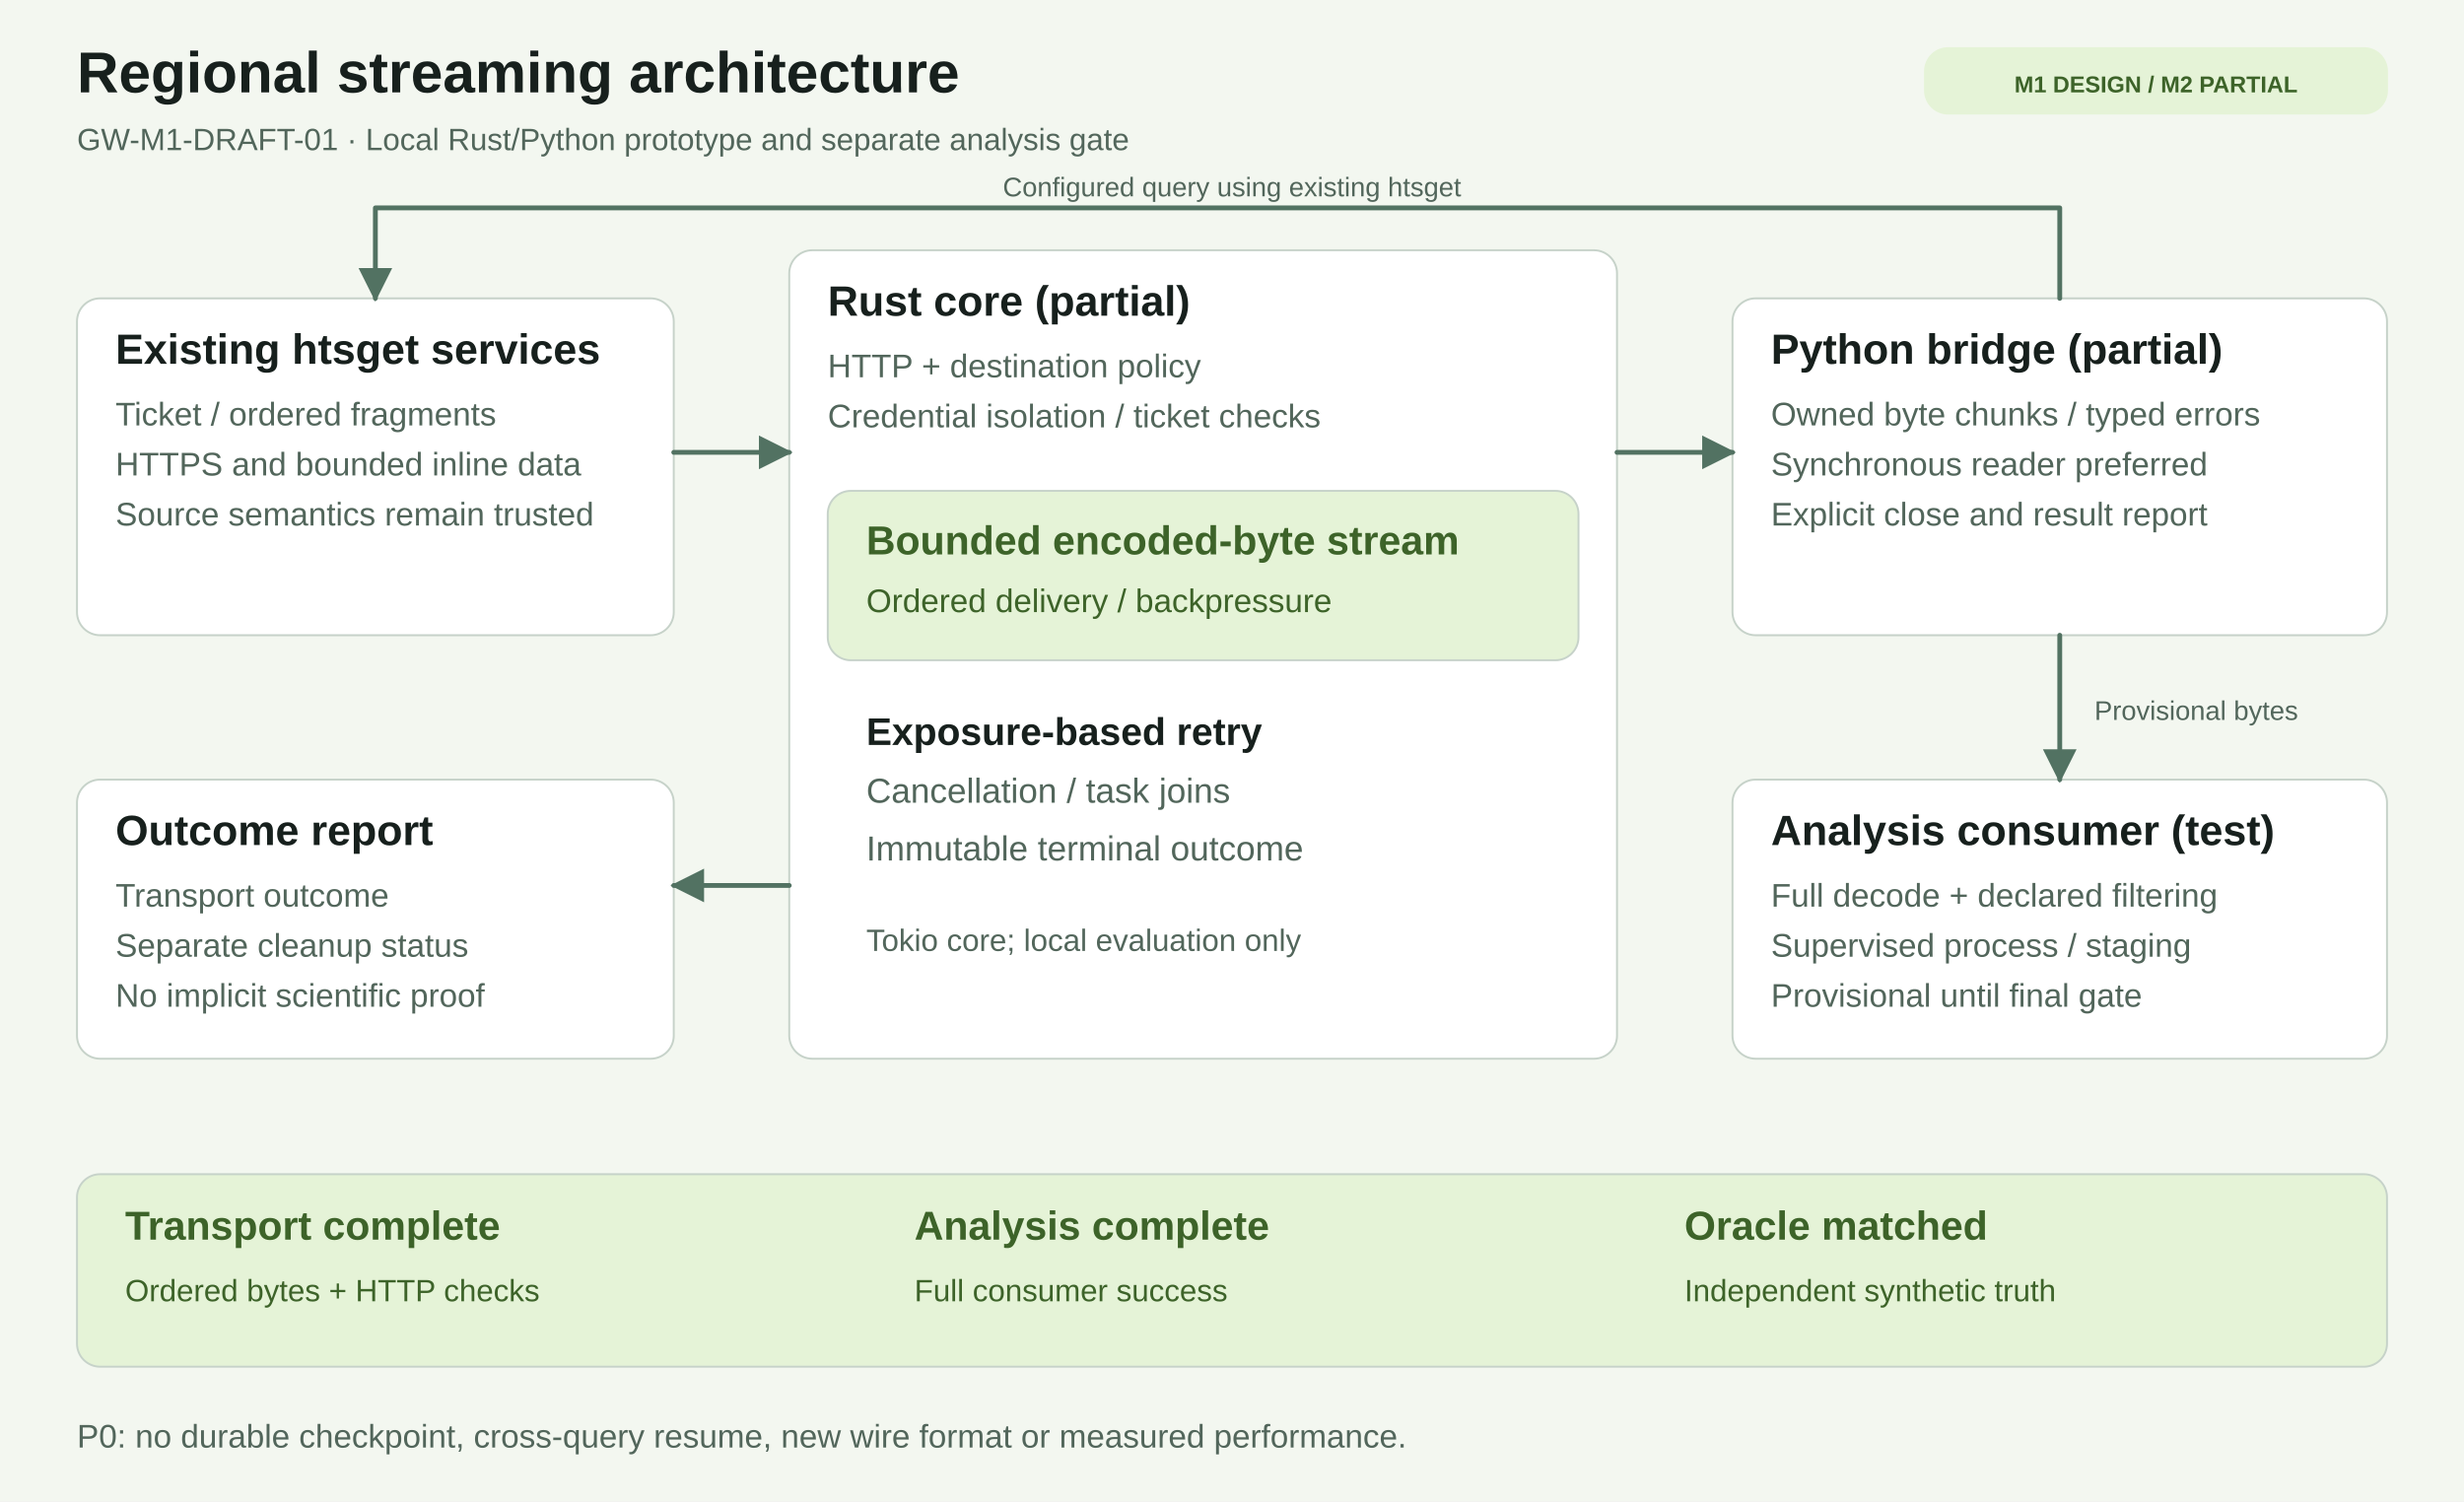
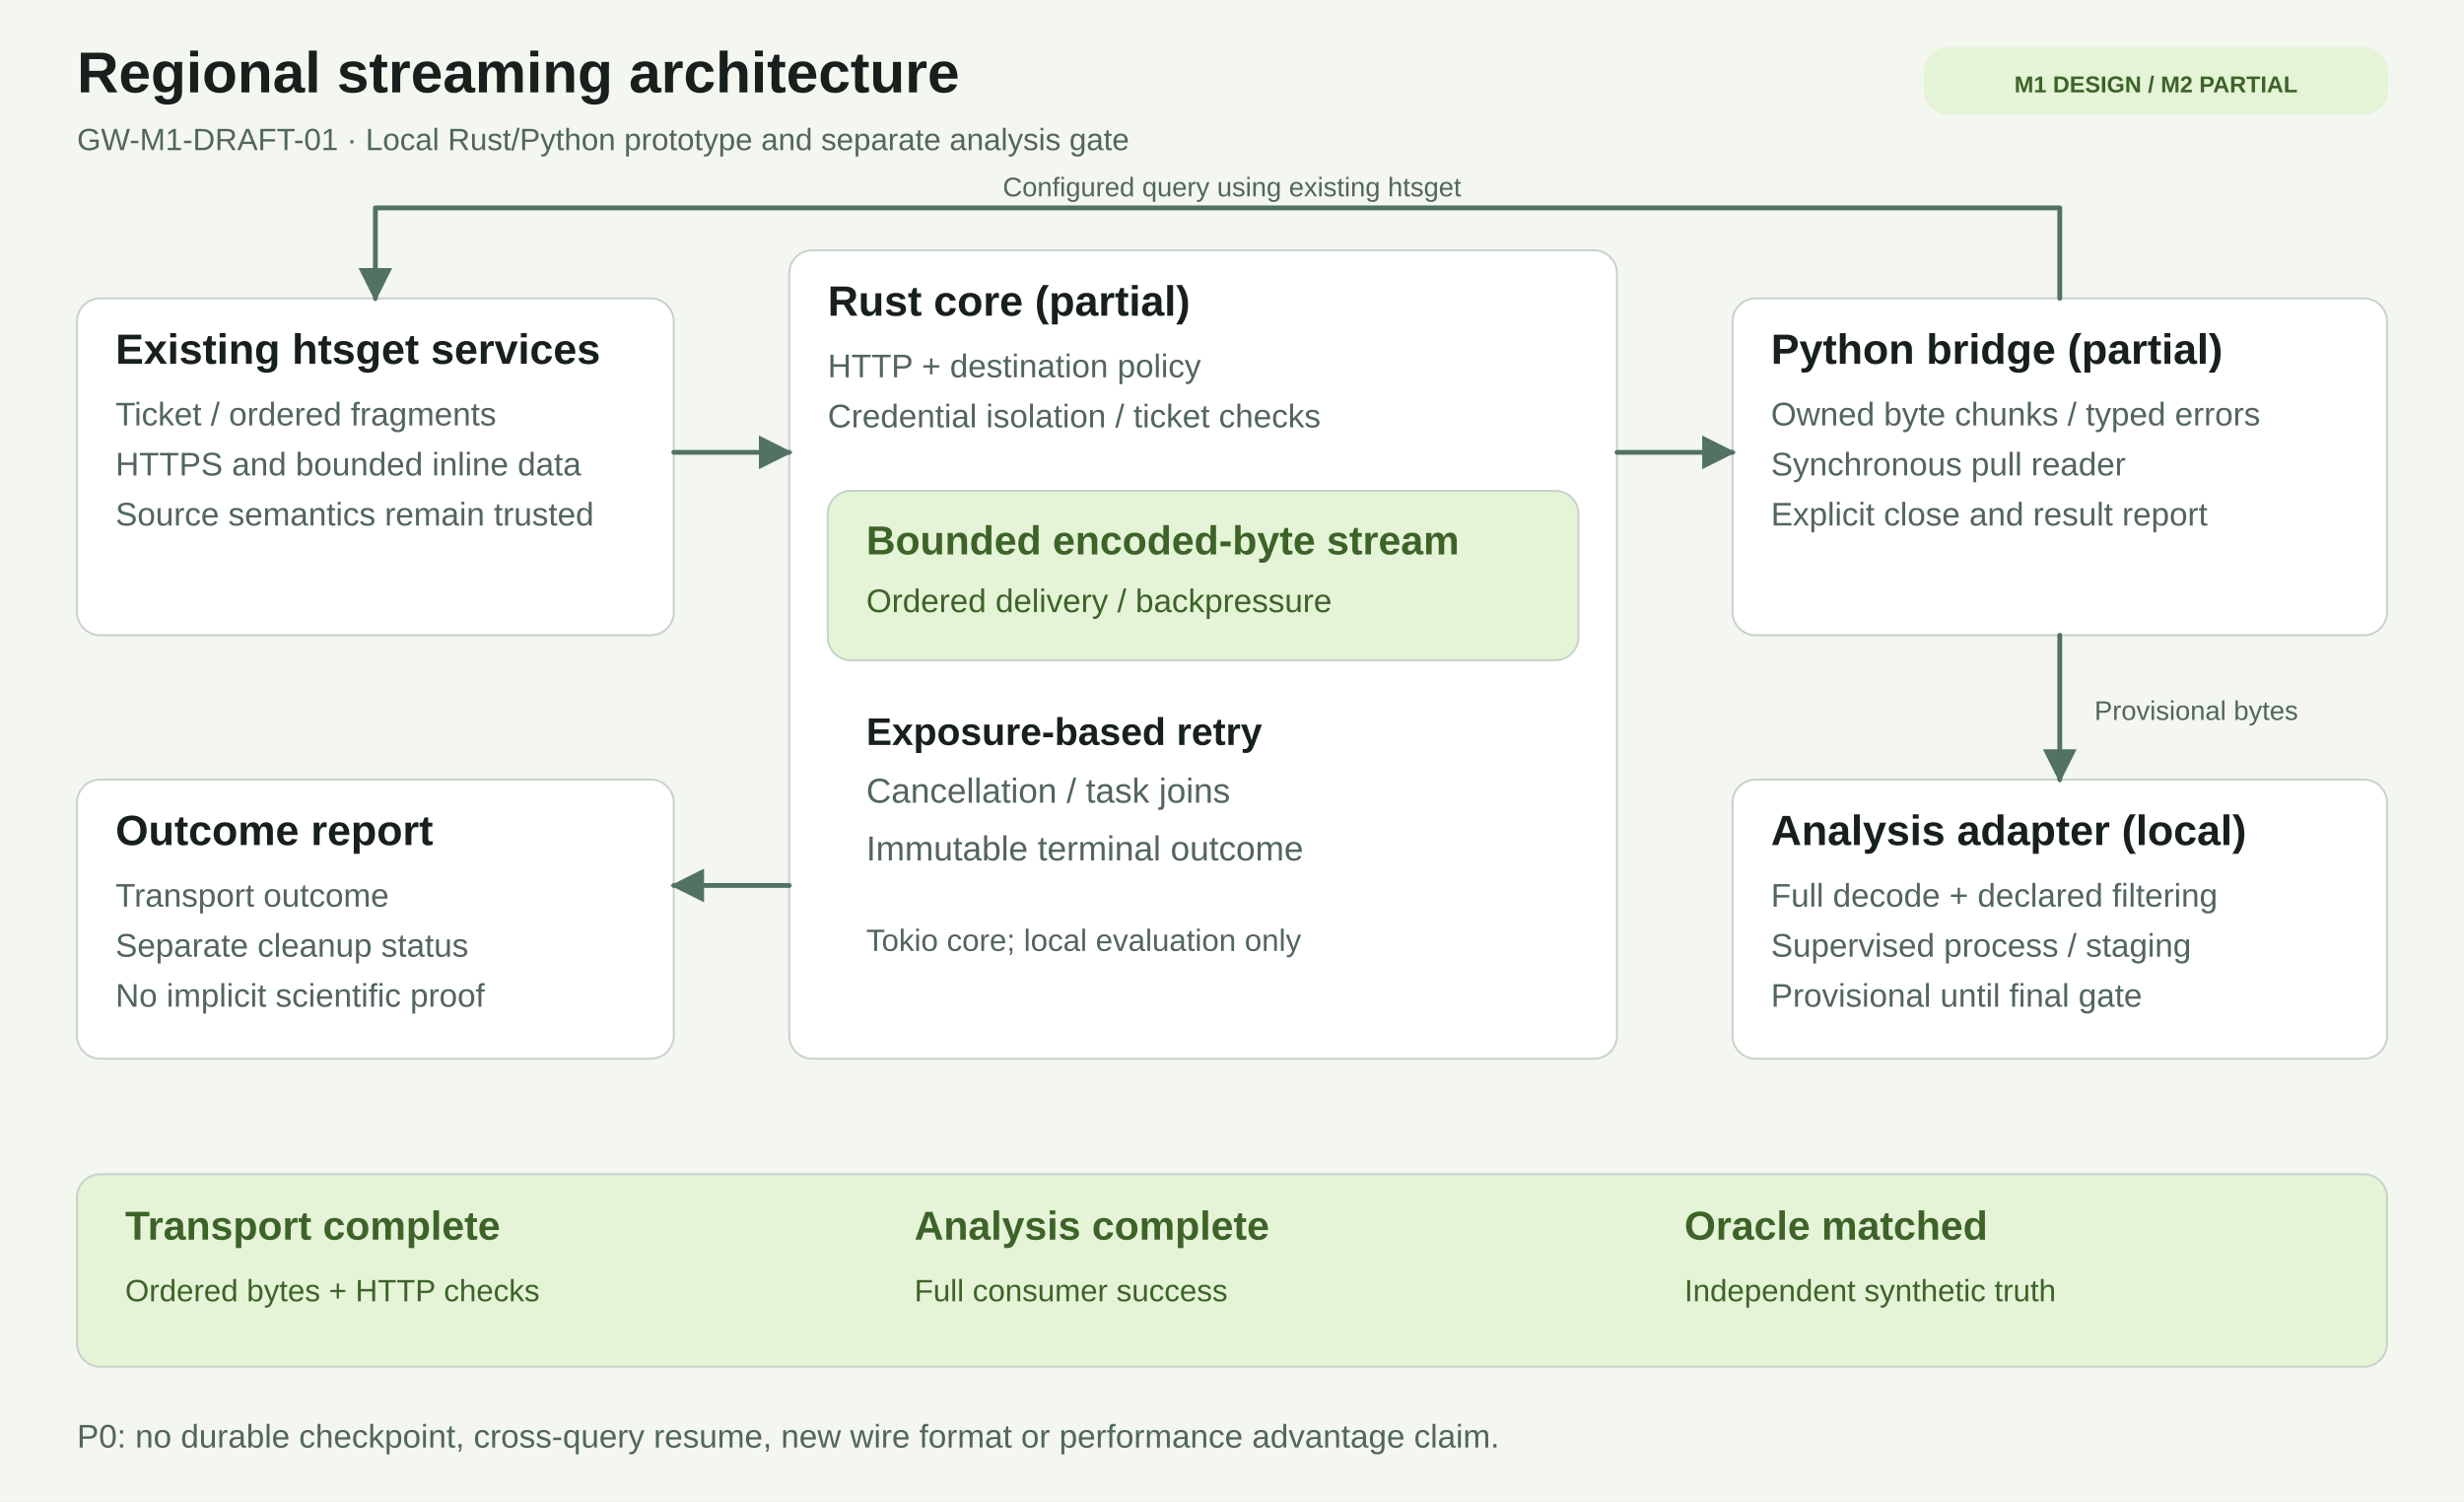
<svg xmlns="http://www.w3.org/2000/svg" width="1280" height="780" viewBox="0 0 1280 780" role="img" aria-labelledby="title desc">
  <style>text { font-family: Arial, Helvetica, sans-serif; } path { stroke-linecap: round; stroke-linejoin: round; }</style>
  <rect width="1280" height="780" fill="#f3f7f0" />
  <defs>
    <marker id="arrow" viewBox="0 0 10 10" refX="9" refY="5" markerWidth="7" markerHeight="7" orient="auto">
      <path d="M0 0 L10 5 L0 10 Z" fill="#527262" />
    </marker>
  </defs>
  <text x="40" y="48" font-size="30" fill="#17201d" font-weight="700" text-anchor="start">Regional streaming architecture</text>
  <text x="40" y="78" font-size="16" fill="#52665b" font-weight="400" text-anchor="start">GW-M1-DRAFT-01 · Local Rust/Python prototype and separate analysis gate</text>
  <rect x="1000" y="25" width="240" height="34" rx="12" fill="#e5f3d7" stroke="#e5f3d7" />
  <text x="1120" y="48" font-size="12" fill="#3d6329" font-weight="700" text-anchor="middle">M1 DESIGN / M2 PARTIAL</text>
  <rect x="40" y="155" width="310" height="175" rx="12" fill="#ffffff" stroke="#c6d2c9" />
  <text x="60" y="189" font-size="22" fill="#17201d" font-weight="700" text-anchor="start">Existing htsget services</text>
  <text x="60" y="221" font-size="17" fill="#52665b" font-weight="400" text-anchor="start">Ticket / ordered fragments</text>
  <text x="60" y="247" font-size="17" fill="#52665b" font-weight="400" text-anchor="start">HTTPS and bounded inline data</text>
  <text x="60" y="273" font-size="17" fill="#52665b" font-weight="400" text-anchor="start">Source semantics remain trusted</text>
  <rect x="410" y="130" width="430" height="420" rx="12" fill="#ffffff" stroke="#c6d2c9" />
  <text x="430" y="164" font-size="22" fill="#17201d" font-weight="700" text-anchor="start">Rust core (partial)</text>
  <text x="430" y="196" font-size="17" fill="#52665b" font-weight="400" text-anchor="start">HTTP + destination policy</text>
  <text x="430" y="222" font-size="17" fill="#52665b" font-weight="400" text-anchor="start">Credential isolation / ticket checks</text>
  <rect x="430" y="255" width="390" height="88" rx="12" fill="#e5f3d7" stroke="#c6d2c9" />
  <text x="450" y="288" font-size="21" fill="#3d6329" font-weight="700" text-anchor="start">Bounded encoded-byte stream</text>
  <text x="450" y="318" font-size="17" fill="#3d6329" font-weight="400" text-anchor="start">Ordered delivery / backpressure</text>
  <text x="450" y="387" font-size="20" fill="#17201d" font-weight="700" text-anchor="start">Exposure-based retry</text>
  <text x="450" y="417" font-size="18" fill="#52665b" font-weight="400" text-anchor="start">Cancellation / task joins</text>
  <text x="450" y="447" font-size="18" fill="#52665b" font-weight="400" text-anchor="start">Immutable terminal outcome</text>
  <text x="450" y="494" font-size="16" fill="#52665b" font-weight="400" text-anchor="start">Tokio core; local evaluation only</text>
  <rect x="900" y="155" width="340" height="175" rx="12" fill="#ffffff" stroke="#c6d2c9" />
  <text x="920" y="189" font-size="22" fill="#17201d" font-weight="700" text-anchor="start">Python bridge (partial)</text>
  <text x="920" y="221" font-size="17" fill="#52665b" font-weight="400" text-anchor="start">Owned byte chunks / typed errors</text>
-   <text x="920" y="247" font-size="17" fill="#52665b" font-weight="400" text-anchor="start">Synchronous reader preferred</text>
+   <text x="920" y="247" font-size="17" fill="#52665b" font-weight="400" text-anchor="start">Synchronous pull reader</text>
  <text x="920" y="273" font-size="17" fill="#52665b" font-weight="400" text-anchor="start">Explicit close and result report</text>
  <rect x="900" y="405" width="340" height="145" rx="12" fill="#ffffff" stroke="#c6d2c9" />
-   <text x="920" y="439" font-size="22" fill="#17201d" font-weight="700" text-anchor="start">Analysis consumer (test)</text>
+   <text x="920" y="439" font-size="22" fill="#17201d" font-weight="700" text-anchor="start">Analysis adapter (local)</text>
  <text x="920" y="471" font-size="17" fill="#52665b" font-weight="400" text-anchor="start">Full decode + declared filtering</text>
  <text x="920" y="497" font-size="17" fill="#52665b" font-weight="400" text-anchor="start">Supervised process / staging</text>
  <text x="920" y="523" font-size="17" fill="#52665b" font-weight="400" text-anchor="start">Provisional until final gate</text>
  <rect x="40" y="405" width="310" height="145" rx="12" fill="#ffffff" stroke="#c6d2c9" />
  <text x="60" y="439" font-size="22" fill="#17201d" font-weight="700" text-anchor="start">Outcome report</text>
  <text x="60" y="471" font-size="17" fill="#52665b" font-weight="400" text-anchor="start">Transport outcome</text>
  <text x="60" y="497" font-size="17" fill="#52665b" font-weight="400" text-anchor="start">Separate cleanup status</text>
  <text x="60" y="523" font-size="17" fill="#52665b" font-weight="400" text-anchor="start">No implicit scientific proof</text>
  <path d="M350 235 L410 235" fill="none" stroke="#527262" stroke-width="2.5" marker-end="url(#arrow)" />
  <path d="M840 235 L900 235" fill="none" stroke="#527262" stroke-width="2.5" marker-end="url(#arrow)" />
  <path d="M1070 330 L1070 405" fill="none" stroke="#527262" stroke-width="2.5" marker-end="url(#arrow)" />
  <text x="1088" y="374" font-size="14" fill="#52665b" font-weight="400" text-anchor="start">Provisional bytes</text>
  <path d="M410 460 L350 460" fill="none" stroke="#527262" stroke-width="2.5" marker-end="url(#arrow)" />
  <path d="M1070 155 V108 H195 V155" fill="none" stroke="#527262" stroke-width="2.5" marker-end="url(#arrow)" />
  <text x="640" y="102" font-size="14" fill="#52665b" font-weight="400" text-anchor="middle">Configured query using existing htsget</text>
  <rect x="40" y="610" width="1200" height="100" rx="12" fill="#e5f3d7" stroke="#c6d2c9" />
  <text x="65" y="644" font-size="21" fill="#3d6329" font-weight="700" text-anchor="start">Transport complete</text>
  <text x="65" y="676" font-size="16" fill="#3d6329" font-weight="400" text-anchor="start">Ordered bytes + HTTP checks</text>
  <text x="475" y="644" font-size="21" fill="#3d6329" font-weight="700" text-anchor="start">Analysis complete</text>
  <text x="475" y="676" font-size="16" fill="#3d6329" font-weight="400" text-anchor="start">Full consumer success</text>
  <text x="875" y="644" font-size="21" fill="#3d6329" font-weight="700" text-anchor="start">Oracle matched</text>
  <text x="875" y="676" font-size="16" fill="#3d6329" font-weight="400" text-anchor="start">Independent synthetic truth</text>
-   <text x="40" y="752" font-size="17" fill="#52665b" font-weight="400" text-anchor="start">P0: no durable checkpoint, cross-query resume, new wire format or measured performance.</text>
+   <text x="40" y="752" font-size="17" fill="#52665b" font-weight="400" text-anchor="start">P0: no durable checkpoint, cross-query resume, new wire format or performance advantage claim.</text>
</svg>
